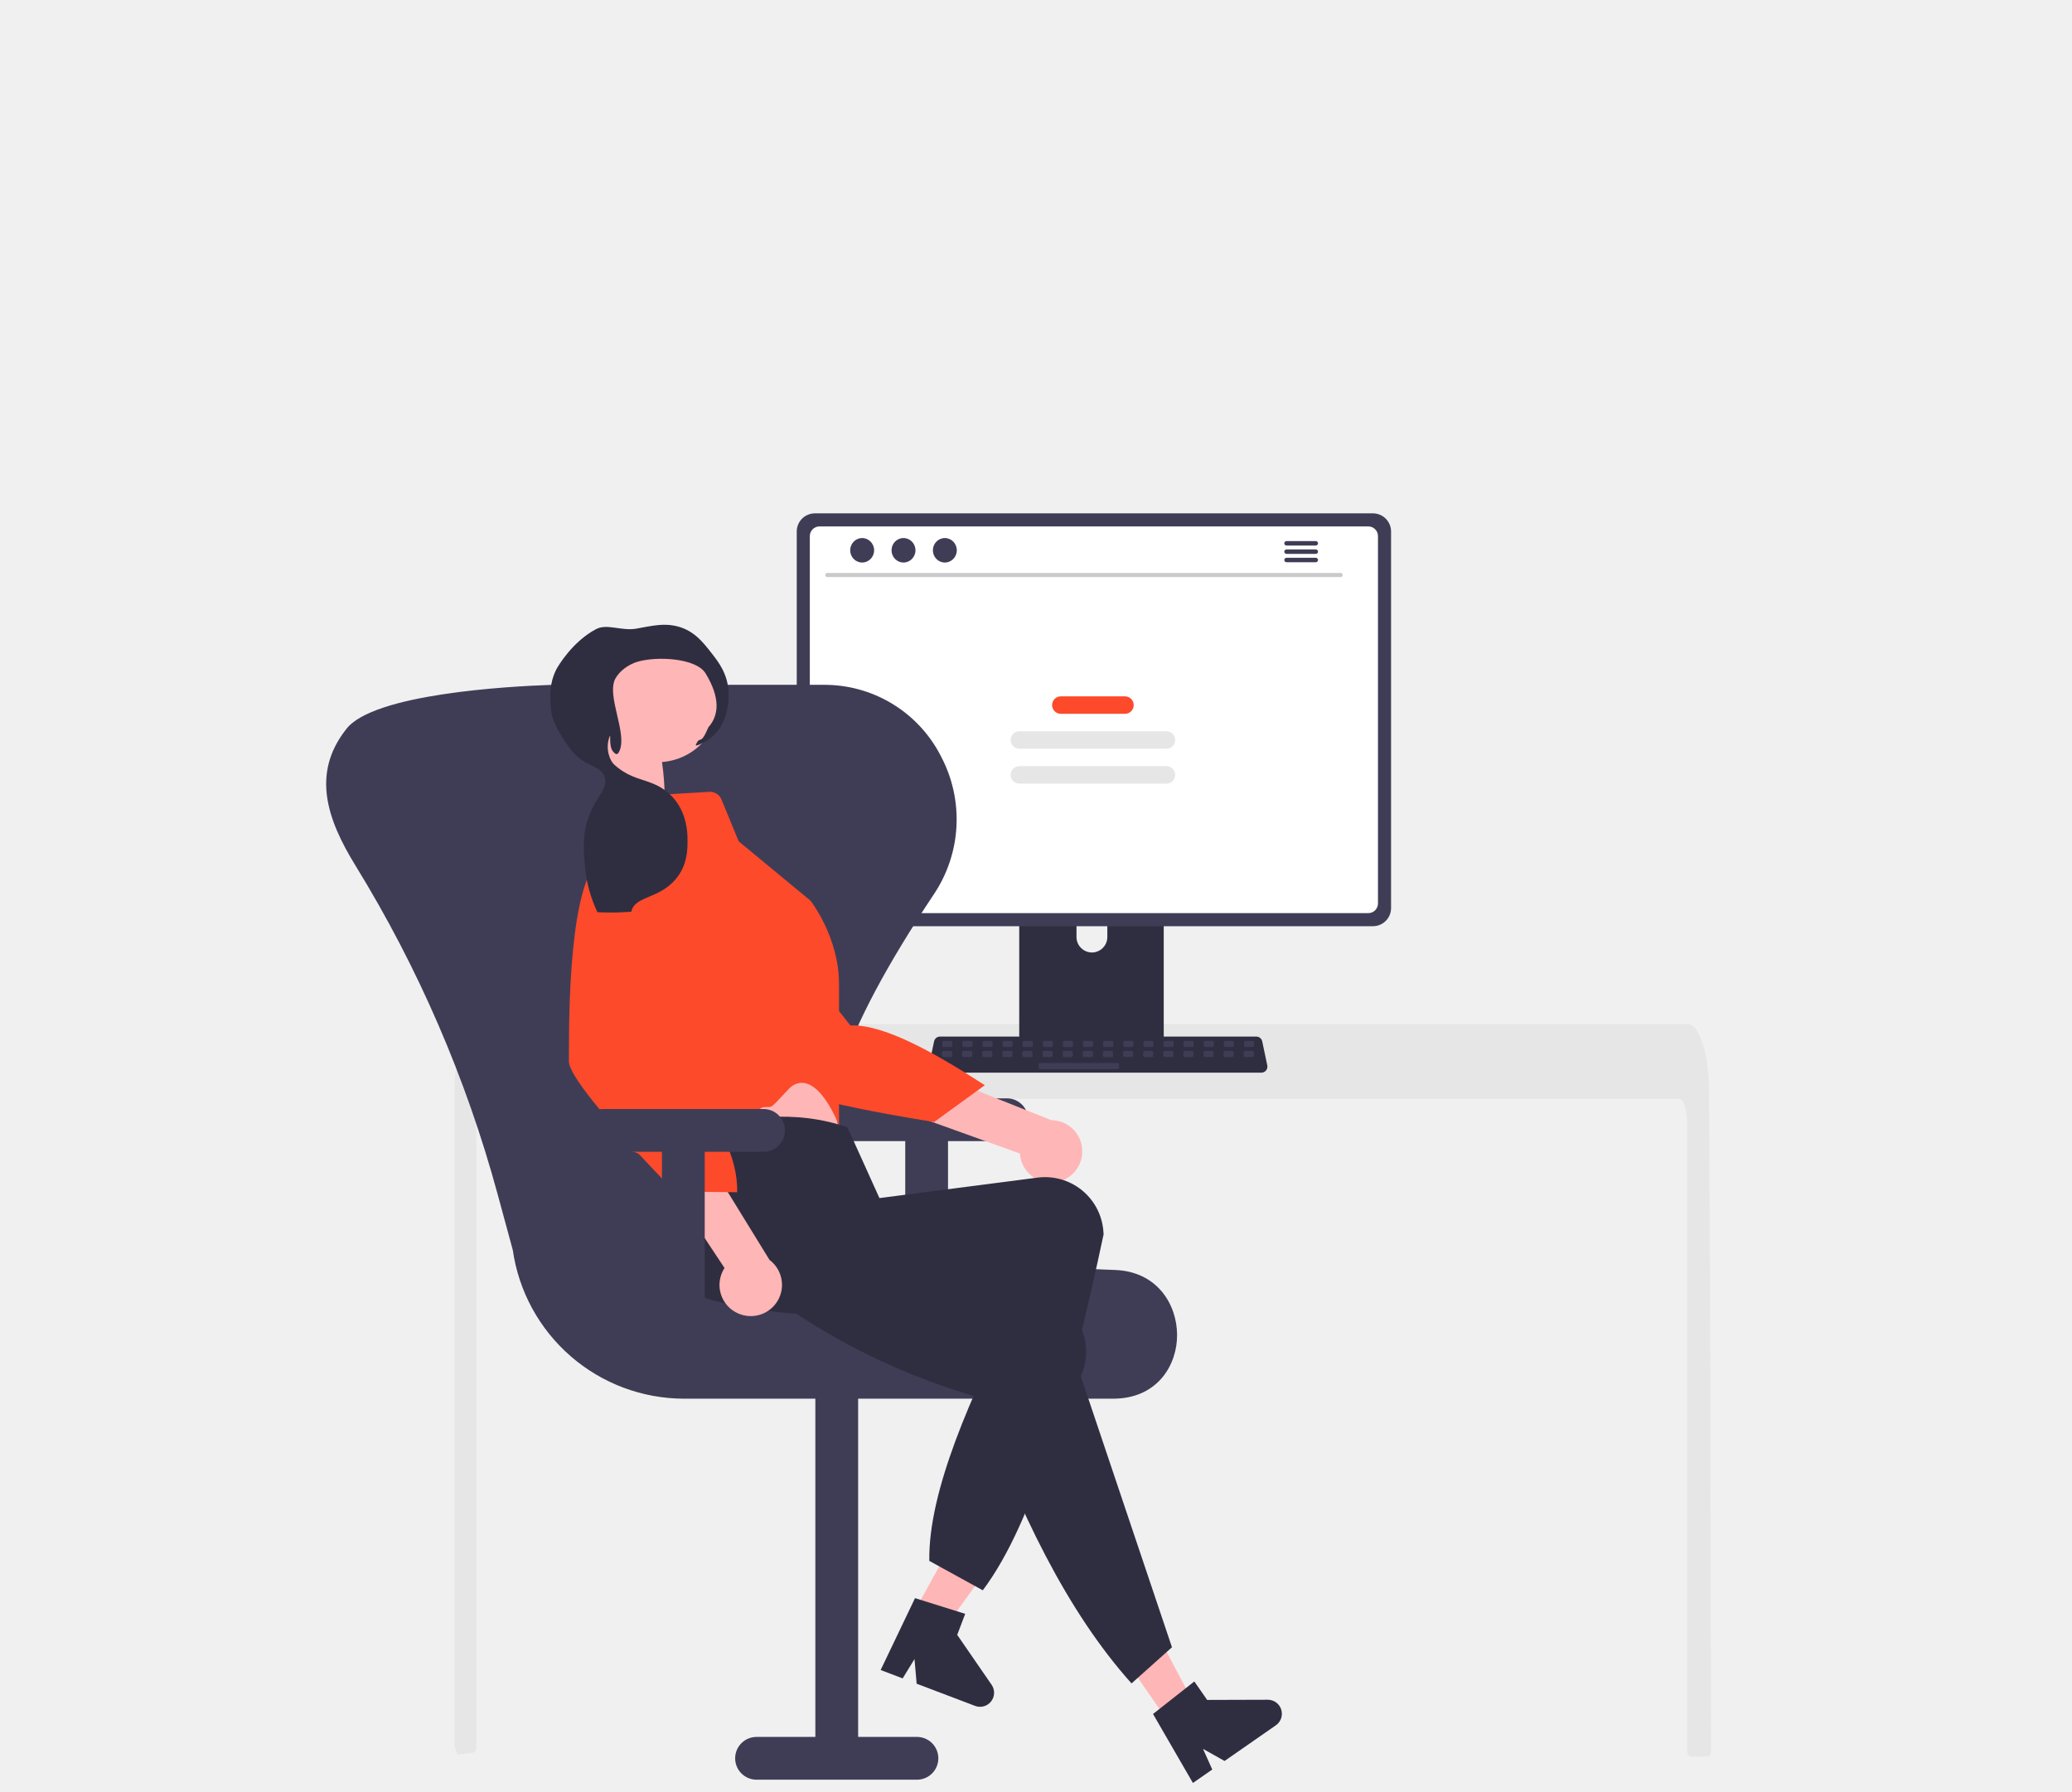
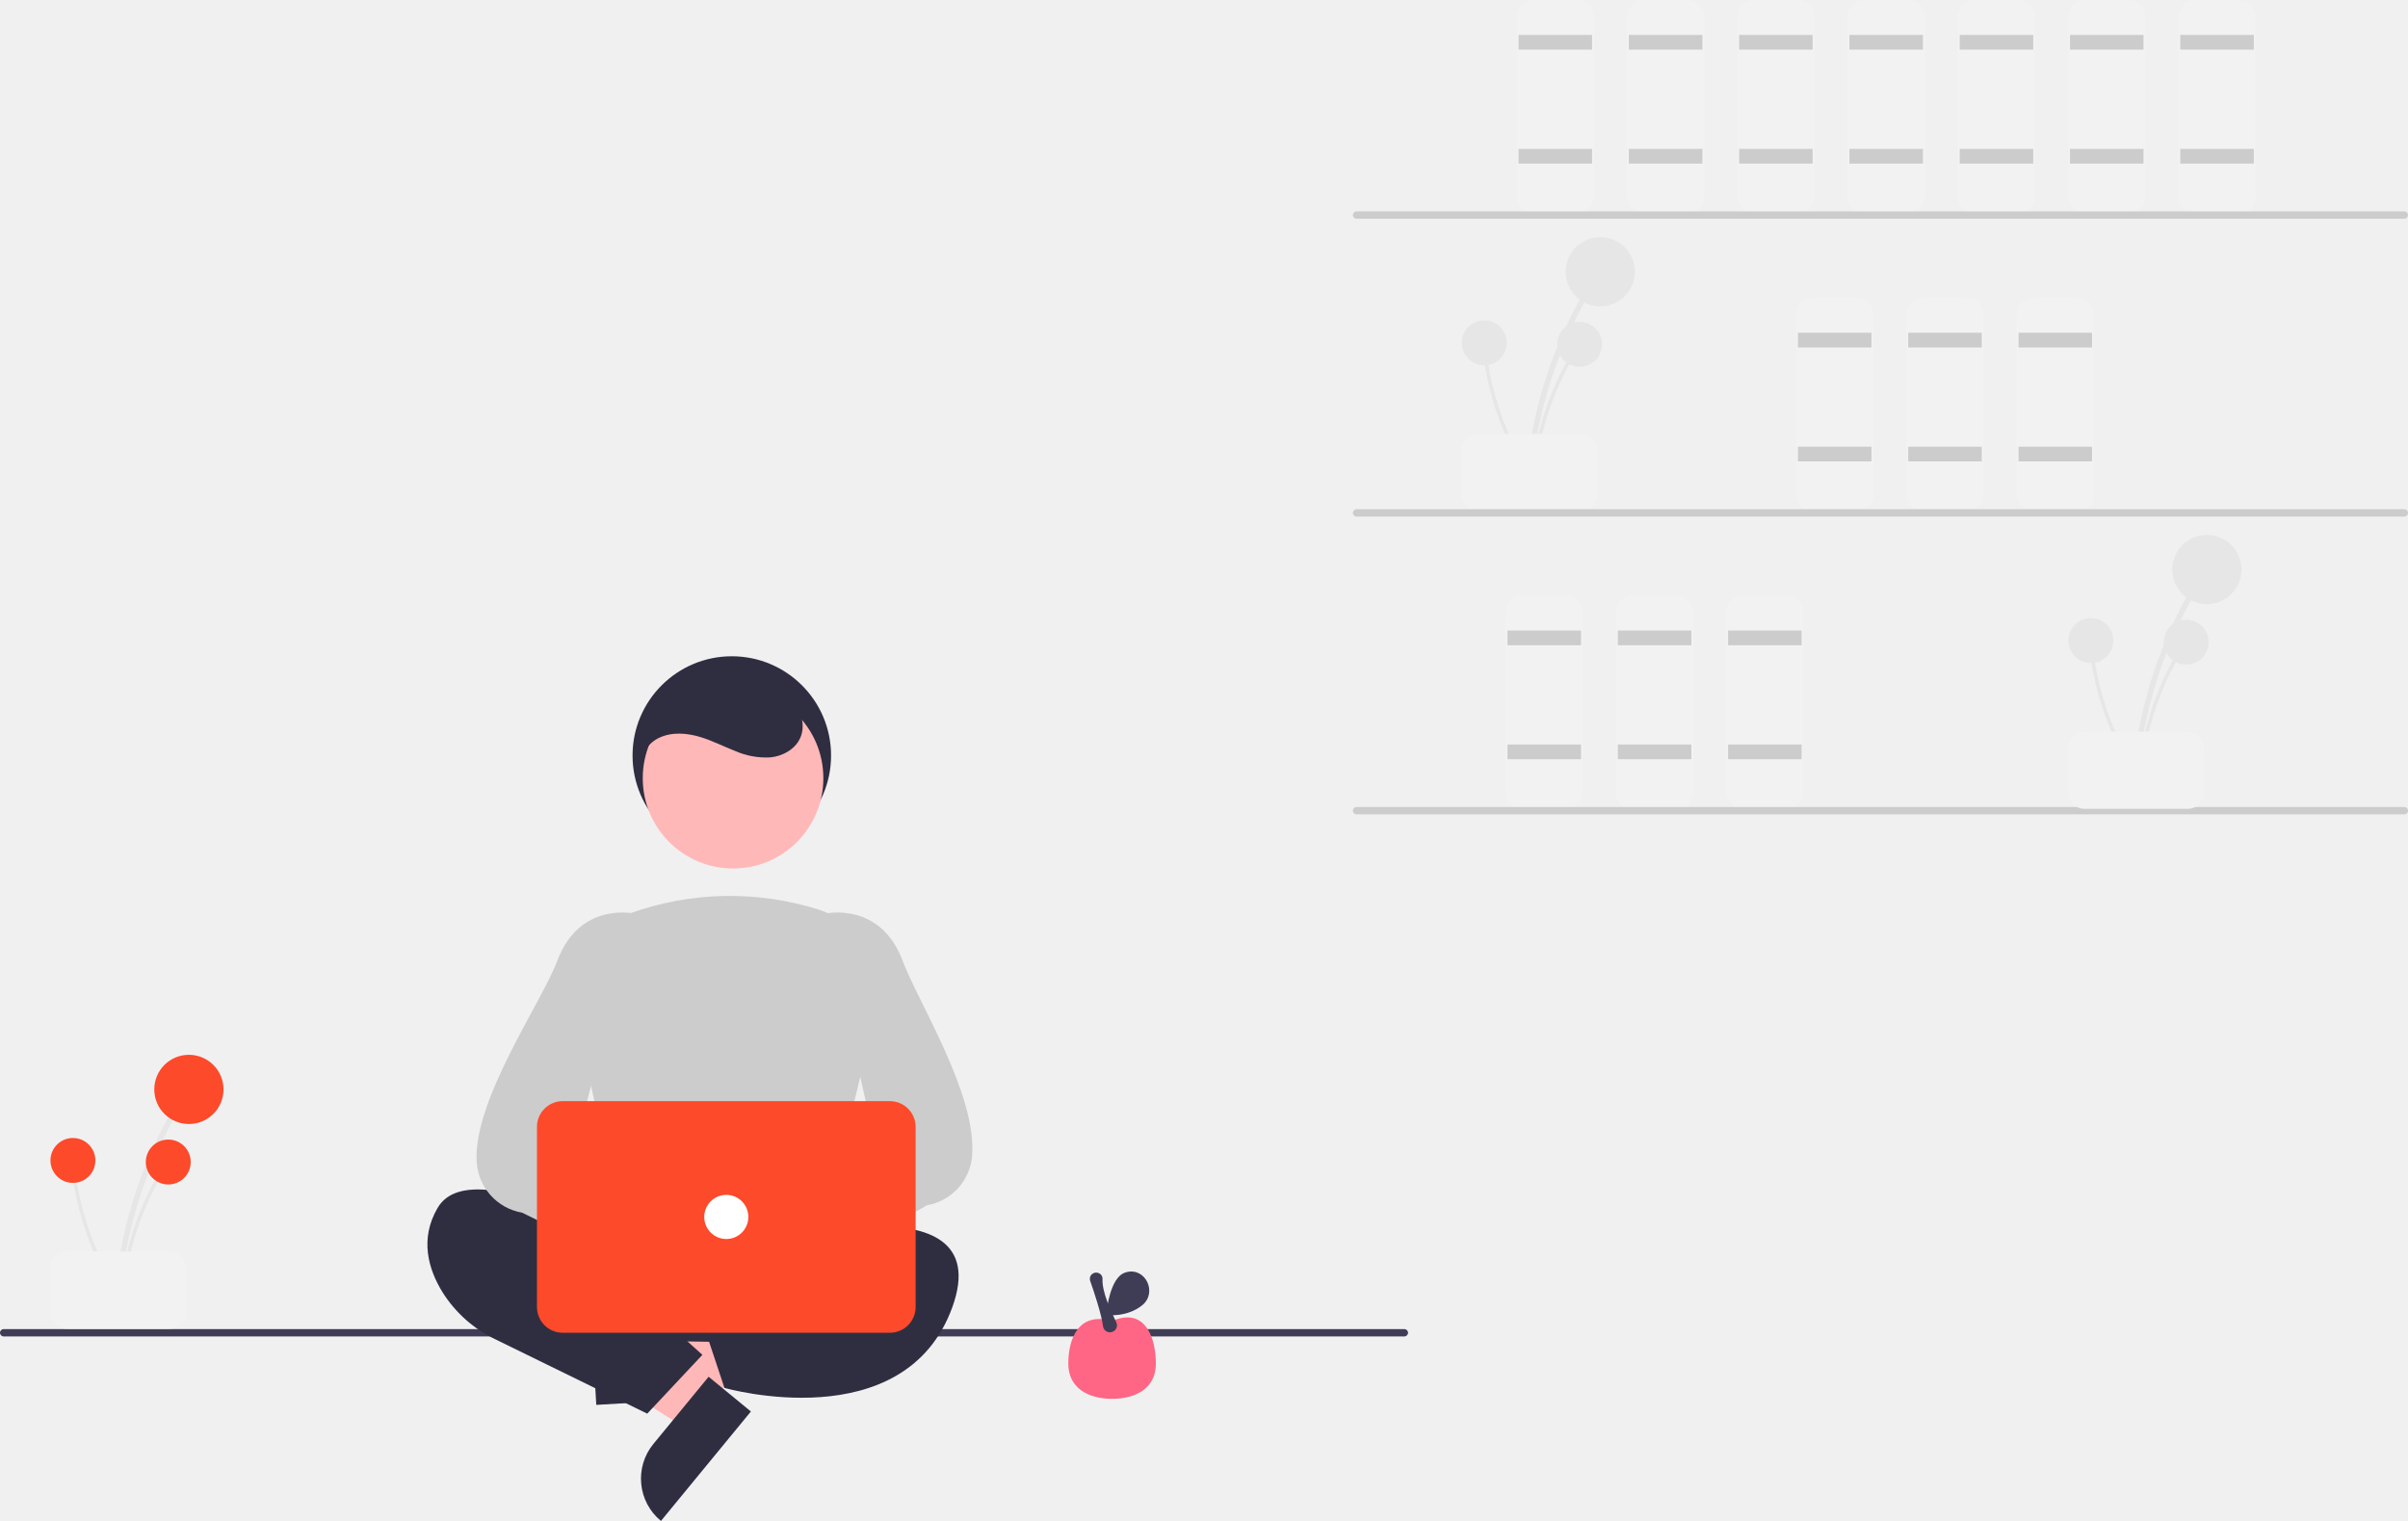
- <svg xmlns="http://www.w3.org/2000/svg" width="775" height="670" viewBox="0 0 775 670" fill="none">
-   <path d="M640 655.069C639.997 655.583 639.84 656.075 639.562 656.44C639.425 656.618 639.262 656.76 639.082 656.856C638.903 656.952 638.71 657.001 638.516 657H632.552C632.357 657.001 632.164 656.952 631.983 656.855C631.803 656.758 631.639 656.616 631.501 656.436C631.363 656.257 631.254 656.044 631.18 655.809C631.105 655.574 631.068 655.323 631.068 655.069V420.333C631.068 415.159 629.733 410.959 628.093 410.949H181.142C179.496 410.959 178.168 415.159 178.16 420.333V653.631C178.159 654.11 178.021 654.573 177.773 654.927C177.525 655.282 177.184 655.505 176.818 655.552C175.616 655.706 174.414 655.841 173.22 655.967C173.19 655.967 173.16 655.977 173.131 655.977C172.478 656.054 171.825 656.112 171.172 656.179H171.165C170.823 655.378 170.497 654.557 170.163 653.737C170.056 653.458 170 653.151 170 652.839V408.159C170 406.73 170.045 405.292 170.119 403.873C170.225 401.924 170.41 399.984 170.675 398.061C171.929 389.092 174.763 383.019 177.982 383H631.246C631.716 383.004 632.18 383.132 632.611 383.376C633.244 383.741 633.816 384.262 634.295 384.912C634.946 385.792 635.502 386.782 635.949 387.856C637.537 391.496 638.672 396.921 639.073 403.235C639.073 403.293 639.08 403.351 639.08 403.409C639.184 404.973 639.236 406.566 639.228 408.159L639.332 428.848L639.399 441.187L639.599 479.901L639.674 493.648L640 655.069Z" fill="#E6E6E6" />
-   <path d="M432.668 312.401H383.83C383.139 312.402 382.477 312.678 381.989 313.167C381.501 313.656 381.227 314.319 381.228 315.01V392.16H435.277V315.01C435.277 314.667 435.209 314.328 435.078 314.011C434.947 313.695 434.755 313.407 434.513 313.165C434.271 312.923 433.983 312.73 433.667 312.599C433.35 312.468 433.011 312.401 432.668 312.401ZM408.413 356.237C406.886 356.23 405.423 355.62 404.343 354.54C403.263 353.46 402.653 351.997 402.646 350.47V341.571C402.646 340.042 403.254 338.575 404.335 337.494C405.417 336.412 406.884 335.804 408.413 335.804C409.943 335.804 411.41 336.412 412.491 337.494C413.573 338.575 414.18 340.042 414.18 341.571V350.47C414.173 351.997 413.563 353.46 412.483 354.54C411.403 355.62 409.941 356.23 408.413 356.237Z" fill="#2F2E41" />
-   <path d="M513.54 192H304.776C302.982 192.003 301.263 192.717 299.994 193.985C298.726 195.253 298.012 196.973 298.009 198.766V339.641C298.011 341.435 298.725 343.155 299.993 344.424C301.262 345.692 302.982 346.406 304.776 346.407H513.54C515.334 346.406 517.054 345.692 518.322 344.424C519.591 343.155 520.304 341.435 520.306 339.641V198.766C520.303 196.973 519.589 195.253 518.321 193.985C517.053 192.717 515.333 192.003 513.54 192Z" fill="#3F3D56" />
-   <path d="M511.794 196.886H306.516C305.556 196.888 304.636 197.271 303.957 197.951C303.279 198.63 302.898 199.551 302.898 200.512V337.895C302.899 338.854 303.281 339.774 303.959 340.452C304.638 341.13 305.557 341.512 306.516 341.514H511.794C512.753 341.512 513.672 341.13 514.351 340.452C515.029 339.774 515.411 338.854 515.412 337.895V200.512C515.412 199.551 515.031 198.63 514.353 197.951C513.674 197.271 512.754 196.888 511.794 196.886Z" fill="white" />
-   <path d="M381.06 389.692V397.136C381.061 397.521 381.215 397.891 381.487 398.164C381.76 398.436 382.13 398.59 382.516 398.591H433.989C434.374 398.589 434.744 398.435 435.016 398.162C435.288 397.89 435.442 397.521 435.444 397.136V389.692H381.06Z" fill="#3F3D56" />
-   <path d="M471.813 401.181H349.684C349.349 401.181 349.019 401.106 348.717 400.962C348.416 400.819 348.15 400.609 347.939 400.35C347.728 400.09 347.578 399.787 347.5 399.462C347.421 399.137 347.416 398.798 347.485 398.471L349.38 389.471C349.488 388.968 349.765 388.516 350.165 388.192C350.565 387.867 351.063 387.689 351.578 387.687H469.918C470.433 387.689 470.932 387.867 471.331 388.192C471.731 388.516 472.008 388.968 472.116 389.471L474.011 398.471C474.08 398.798 474.075 399.137 473.996 399.462C473.918 399.787 473.768 400.09 473.557 400.35C473.347 400.609 473.081 400.819 472.779 400.962C472.477 401.106 472.147 401.181 471.813 401.181Z" fill="#2F2E41" />
-   <path d="M355.719 389.308H352.934C352.664 389.308 352.446 389.526 352.446 389.796V391.077C352.446 391.346 352.664 391.565 352.934 391.565H355.719C355.989 391.565 356.207 391.346 356.207 391.077V389.796C356.207 389.526 355.989 389.308 355.719 389.308Z" fill="#3F3D56" />
-   <path d="M363.242 389.308H360.457C360.187 389.308 359.969 389.526 359.969 389.796V391.077C359.969 391.346 360.187 391.565 360.457 391.565H363.242C363.511 391.565 363.73 391.346 363.73 391.077V389.796C363.73 389.526 363.511 389.308 363.242 389.308Z" fill="#3F3D56" />
-   <path d="M370.765 389.308H367.98C367.71 389.308 367.491 389.526 367.491 389.796V391.077C367.491 391.346 367.71 391.565 367.98 391.565H370.765C371.034 391.565 371.253 391.346 371.253 391.077V389.796C371.253 389.526 371.034 389.308 370.765 389.308Z" fill="#3F3D56" />
-   <path d="M378.288 389.308H375.503C375.233 389.308 375.014 389.526 375.014 389.796V391.077C375.014 391.346 375.233 391.565 375.503 391.565H378.288C378.557 391.565 378.776 391.346 378.776 391.077V389.796C378.776 389.526 378.557 389.308 378.288 389.308Z" fill="#3F3D56" />
-   <path d="M385.811 389.308H383.026C382.756 389.308 382.537 389.526 382.537 389.796V391.077C382.537 391.346 382.756 391.565 383.026 391.565H385.811C386.08 391.565 386.299 391.346 386.299 391.077V389.796C386.299 389.526 386.08 389.308 385.811 389.308Z" fill="#3F3D56" />
-   <path d="M393.333 389.308H390.548C390.279 389.308 390.06 389.526 390.06 389.796V391.077C390.06 391.346 390.279 391.565 390.548 391.565H393.333C393.603 391.565 393.822 391.346 393.822 391.077V389.796C393.822 389.526 393.603 389.308 393.333 389.308Z" fill="#3F3D56" />
-   <path d="M400.856 389.308H398.071C397.802 389.308 397.583 389.526 397.583 389.796V391.077C397.583 391.346 397.802 391.565 398.071 391.565H400.856C401.126 391.565 401.344 391.346 401.344 391.077V389.796C401.344 389.526 401.126 389.308 400.856 389.308Z" fill="#3F3D56" />
-   <path d="M408.379 389.308H405.594C405.325 389.308 405.106 389.526 405.106 389.796V391.077C405.106 391.346 405.325 391.565 405.594 391.565H408.379C408.649 391.565 408.867 391.346 408.867 391.077V389.796C408.867 389.526 408.649 389.308 408.379 389.308Z" fill="#3F3D56" />
-   <path d="M415.902 389.308H413.117C412.847 389.308 412.629 389.526 412.629 389.796V391.077C412.629 391.346 412.847 391.565 413.117 391.565H415.902C416.172 391.565 416.39 391.346 416.39 391.077V389.796C416.39 389.526 416.172 389.308 415.902 389.308Z" fill="#3F3D56" />
-   <path d="M423.425 389.308H420.64C420.37 389.308 420.152 389.526 420.152 389.796V391.077C420.152 391.346 420.37 391.565 420.64 391.565H423.425C423.695 391.565 423.913 391.346 423.913 391.077V389.796C423.913 389.526 423.695 389.308 423.425 389.308Z" fill="#3F3D56" />
-   <path d="M430.948 389.308H428.163C427.893 389.308 427.675 389.526 427.675 389.796V391.077C427.675 391.346 427.893 391.565 428.163 391.565H430.948C431.218 391.565 431.436 391.346 431.436 391.077V389.796C431.436 389.526 431.218 389.308 430.948 389.308Z" fill="#3F3D56" />
-   <path d="M438.471 389.308H435.686C435.416 389.308 435.198 389.526 435.198 389.796V391.077C435.198 391.346 435.416 391.565 435.686 391.565H438.471C438.741 391.565 438.959 391.346 438.959 391.077V389.796C438.959 389.526 438.741 389.308 438.471 389.308Z" fill="#3F3D56" />
-   <path d="M445.994 389.308H443.209C442.939 389.308 442.72 389.526 442.72 389.796V391.077C442.72 391.346 442.939 391.565 443.209 391.565H445.994C446.263 391.565 446.482 391.346 446.482 391.077V389.796C446.482 389.526 446.263 389.308 445.994 389.308Z" fill="#3F3D56" />
-   <path d="M453.517 389.308H450.732C450.462 389.308 450.243 389.526 450.243 389.796V391.077C450.243 391.346 450.462 391.565 450.732 391.565H453.517C453.786 391.565 454.005 391.346 454.005 391.077V389.796C454.005 389.526 453.786 389.308 453.517 389.308Z" fill="#3F3D56" />
-   <path d="M461.04 389.308H458.255C457.985 389.308 457.766 389.526 457.766 389.796V391.077C457.766 391.346 457.985 391.565 458.255 391.565H461.04C461.309 391.565 461.528 391.346 461.528 391.077V389.796C461.528 389.526 461.309 389.308 461.04 389.308Z" fill="#3F3D56" />
-   <path d="M468.562 389.308H465.777C465.508 389.308 465.289 389.526 465.289 389.796V391.077C465.289 391.346 465.508 391.565 465.777 391.565H468.562C468.832 391.565 469.051 391.346 469.051 391.077V389.796C469.051 389.526 468.832 389.308 468.562 389.308Z" fill="#3F3D56" />
-   <path d="M355.63 393.069H352.845C352.575 393.069 352.357 393.288 352.357 393.558V394.838C352.357 395.108 352.575 395.326 352.845 395.326H355.63C355.9 395.326 356.118 395.108 356.118 394.838V393.558C356.118 393.288 355.9 393.069 355.63 393.069Z" fill="#3F3D56" />
-   <path d="M363.153 393.069H360.368C360.098 393.069 359.88 393.288 359.88 393.558V394.838C359.88 395.108 360.098 395.326 360.368 395.326H363.153C363.423 395.326 363.641 395.108 363.641 394.838V393.558C363.641 393.288 363.423 393.069 363.153 393.069Z" fill="#3F3D56" />
-   <path d="M370.676 393.069H367.891C367.621 393.069 367.403 393.288 367.403 393.558V394.838C367.403 395.108 367.621 395.326 367.891 395.326H370.676C370.945 395.326 371.164 395.108 371.164 394.838V393.558C371.164 393.288 370.945 393.069 370.676 393.069Z" fill="#3F3D56" />
-   <path d="M378.199 393.069H375.414C375.144 393.069 374.926 393.288 374.926 393.558V394.838C374.926 395.108 375.144 395.326 375.414 395.326H378.199C378.468 395.326 378.687 395.108 378.687 394.838V393.558C378.687 393.288 378.468 393.069 378.199 393.069Z" fill="#3F3D56" />
-   <path d="M385.722 393.069H382.937C382.667 393.069 382.448 393.288 382.448 393.558V394.838C382.448 395.108 382.667 395.326 382.937 395.326H385.722C385.991 395.326 386.21 395.108 386.21 394.838V393.558C386.21 393.288 385.991 393.069 385.722 393.069Z" fill="#3F3D56" />
-   <path d="M393.245 393.069H390.46C390.19 393.069 389.971 393.288 389.971 393.558V394.838C389.971 395.108 390.19 395.326 390.46 395.326H393.245C393.514 395.326 393.733 395.108 393.733 394.838V393.558C393.733 393.288 393.514 393.069 393.245 393.069Z" fill="#3F3D56" />
-   <path d="M400.767 393.069H397.982C397.713 393.069 397.494 393.288 397.494 393.558V394.838C397.494 395.108 397.713 395.326 397.982 395.326H400.767C401.037 395.326 401.256 395.108 401.256 394.838V393.558C401.256 393.288 401.037 393.069 400.767 393.069Z" fill="#3F3D56" />
-   <path d="M408.29 393.069H405.505C405.236 393.069 405.017 393.288 405.017 393.558V394.838C405.017 395.108 405.236 395.326 405.505 395.326H408.29C408.56 395.326 408.779 395.108 408.779 394.838V393.558C408.779 393.288 408.56 393.069 408.29 393.069Z" fill="#3F3D56" />
-   <path d="M415.813 393.069H413.028C412.759 393.069 412.54 393.288 412.54 393.558V394.838C412.54 395.108 412.759 395.326 413.028 395.326H415.813C416.083 395.326 416.301 395.108 416.301 394.838V393.558C416.301 393.288 416.083 393.069 415.813 393.069Z" fill="#3F3D56" />
-   <path d="M423.336 393.069H420.551C420.281 393.069 420.063 393.288 420.063 393.558V394.838C420.063 395.108 420.281 395.326 420.551 395.326H423.336C423.606 395.326 423.824 395.108 423.824 394.838V393.558C423.824 393.288 423.606 393.069 423.336 393.069Z" fill="#3F3D56" />
-   <path d="M430.859 393.069H428.074C427.804 393.069 427.586 393.288 427.586 393.558V394.838C427.586 395.108 427.804 395.326 428.074 395.326H430.859C431.129 395.326 431.347 395.108 431.347 394.838V393.558C431.347 393.288 431.129 393.069 430.859 393.069Z" fill="#3F3D56" />
-   <path d="M438.382 393.069H435.597C435.327 393.069 435.109 393.288 435.109 393.558V394.838C435.109 395.108 435.327 395.326 435.597 395.326H438.382C438.652 395.326 438.87 395.108 438.87 394.838V393.558C438.87 393.288 438.652 393.069 438.382 393.069Z" fill="#3F3D56" />
-   <path d="M445.905 393.069H443.12C442.85 393.069 442.632 393.288 442.632 393.558V394.838C442.632 395.108 442.85 395.326 443.12 395.326H445.905C446.174 395.326 446.393 395.108 446.393 394.838V393.558C446.393 393.288 446.174 393.069 445.905 393.069Z" fill="#3F3D56" />
-   <path d="M453.428 393.069H450.643C450.373 393.069 450.155 393.288 450.155 393.558V394.838C450.155 395.108 450.373 395.326 450.643 395.326H453.428C453.697 395.326 453.916 395.108 453.916 394.838V393.558C453.916 393.288 453.697 393.069 453.428 393.069Z" fill="#3F3D56" />
-   <path d="M460.951 393.069H458.166C457.896 393.069 457.677 393.288 457.677 393.558V394.838C457.677 395.108 457.896 395.326 458.166 395.326H460.951C461.22 395.326 461.439 395.108 461.439 394.838V393.558C461.439 393.288 461.22 393.069 460.951 393.069Z" fill="#3F3D56" />
-   <path d="M468.474 393.069H465.689C465.419 393.069 465.2 393.288 465.2 393.558V394.838C465.2 395.108 465.419 395.326 465.689 395.326H468.474C468.743 395.326 468.962 395.108 468.962 394.838V393.558C468.962 393.288 468.743 393.069 468.474 393.069Z" fill="#3F3D56" />
-   <path d="M418.07 397.583H388.955C388.685 397.583 388.467 397.802 388.467 398.071V399.352C388.467 399.621 388.685 399.84 388.955 399.84H418.07C418.34 399.84 418.558 399.621 418.558 399.352V398.071C418.558 397.802 418.34 397.583 418.07 397.583Z" fill="#3F3D56" />
-   <path d="M501.478 215.815H309.401C309.201 215.811 309.011 215.729 308.871 215.586C308.731 215.443 308.653 215.251 308.653 215.052C308.653 214.852 308.731 214.66 308.871 214.517C309.011 214.374 309.201 214.292 309.401 214.288H501.478C501.678 214.292 501.868 214.374 502.008 214.517C502.148 214.66 502.226 214.852 502.226 215.052C502.226 215.251 502.148 215.443 502.008 215.586C501.868 215.729 501.678 215.811 501.478 215.815Z" fill="#CACACA" />
-   <path d="M322.476 210.388C324.948 210.388 326.952 208.339 326.952 205.812C326.952 203.284 324.948 201.235 322.476 201.235C320.004 201.235 317.999 203.284 317.999 205.812C317.999 208.339 320.004 210.388 322.476 210.388Z" fill="#3F3D56" />
-   <path d="M337.94 210.388C340.412 210.388 342.416 208.339 342.416 205.812C342.416 203.284 340.412 201.235 337.94 201.235C335.468 201.235 333.464 203.284 333.464 205.812C333.464 208.339 335.468 210.388 337.94 210.388Z" fill="#3F3D56" />
-   <path d="M353.404 210.388C355.876 210.388 357.88 208.339 357.88 205.812C357.88 203.284 355.876 201.235 353.404 201.235C350.932 201.235 348.928 203.284 348.928 205.812C348.928 208.339 350.932 210.388 353.404 210.388Z" fill="#3F3D56" />
-   <path d="M492.168 202.37H481.183C480.965 202.374 480.758 202.463 480.605 202.619C480.453 202.774 480.367 202.984 480.367 203.201C480.367 203.419 480.453 203.628 480.605 203.784C480.758 203.939 480.965 204.029 481.183 204.033H492.168C492.385 204.029 492.593 203.939 492.745 203.784C492.898 203.628 492.983 203.419 492.983 203.201C492.983 202.984 492.898 202.774 492.745 202.619C492.593 202.463 492.385 202.374 492.168 202.37Z" fill="#3F3D56" />
-   <path d="M492.168 205.492H481.183C480.965 205.496 480.758 205.586 480.605 205.741C480.453 205.897 480.367 206.106 480.367 206.323C480.367 206.541 480.453 206.75 480.605 206.906C480.758 207.061 480.965 207.151 481.183 207.155H492.168C492.385 207.151 492.593 207.061 492.745 206.906C492.898 206.75 492.983 206.541 492.983 206.323C492.983 206.106 492.898 205.897 492.745 205.741C492.593 205.586 492.385 205.496 492.168 205.492Z" fill="#3F3D56" />
-   <path d="M492.168 208.61H481.183C480.965 208.614 480.758 208.704 480.605 208.859C480.453 209.015 480.367 209.224 480.367 209.441C480.367 209.659 480.453 209.868 480.605 210.024C480.758 210.179 480.965 210.269 481.183 210.273H492.168C492.385 210.269 492.593 210.179 492.745 210.024C492.898 209.868 492.983 209.659 492.983 209.441C492.983 209.224 492.898 209.015 492.745 208.859C492.593 208.704 492.385 208.614 492.168 208.61Z" fill="#3F3D56" />
-   <path d="M420.783 260.44H396.782C394.979 260.44 393.518 261.901 393.518 263.704V263.704C393.518 265.507 394.979 266.968 396.782 266.968H420.783C422.586 266.968 424.047 265.507 424.047 263.704V263.704C424.047 261.901 422.586 260.44 420.783 260.44Z" fill="#FC4A2B" />
-   <path d="M436.288 273.496H381.277C379.474 273.496 378.013 274.958 378.013 276.761V276.761C378.013 278.563 379.474 280.025 381.277 280.025H436.288C438.091 280.025 439.552 278.563 439.552 276.761V276.761C439.552 274.958 438.091 273.496 436.288 273.496Z" fill="#E6E6E6" />
-   <path d="M436.288 286.553H381.277C379.474 286.553 378.013 288.014 378.013 289.817C378.013 291.62 379.474 293.081 381.277 293.081H436.288C438.091 293.081 439.552 291.62 439.552 289.817C439.552 288.014 438.091 286.553 436.288 286.553Z" fill="#E6E6E6" />
-   <path d="M376.592 410.782H316.592C314.47 410.782 312.435 411.625 310.935 413.125C309.435 414.626 308.592 416.66 308.592 418.782C308.592 420.904 309.435 422.939 310.935 424.439C312.435 425.939 314.47 426.782 316.592 426.782H338.592V488.782H354.592V426.782H376.592C378.713 426.782 380.748 425.939 382.249 424.439C383.749 422.939 384.592 420.904 384.592 418.782C384.592 416.66 383.749 414.626 382.249 413.125C380.748 411.625 378.713 410.782 376.592 410.782Z" fill="#3F3D56" />
-   <path d="M416.193 523.119H255.71C240.152 523.062 225.134 517.41 213.399 507.195C201.663 496.981 193.995 482.885 191.793 467.483L186.113 446.588C174.355 403.287 156.445 361.898 132.931 323.685C122.184 306.231 116.652 289.336 129.217 273.069C129.324 272.931 129.429 272.794 129.532 272.66C139.609 259.543 189.767 256.704 206.118 256.152C206.764 256.13 207.412 256.119 208.063 256.119H307.882C308.533 256.119 309.181 256.13 309.827 256.152C318.641 256.409 327.222 259.047 334.658 263.787C342.094 268.526 348.108 275.191 352.063 283.073C356.283 291.12 358.245 300.159 357.742 309.232C357.239 318.304 354.29 327.071 349.207 334.602C314.144 387.273 303.408 420.3 314.399 441.687C325.03 462.375 357.619 472.952 416.957 474.973C432.904 475.516 440.222 487.933 440.273 499.239C440.323 510.254 433.287 522.415 417.721 523.087C417.215 523.108 416.706 523.119 416.193 523.119Z" fill="#3F3D56" />
-   <path d="M282.972 665.619H342.972C345.094 665.619 347.129 664.776 348.629 663.276C350.13 661.776 350.972 659.741 350.972 657.619C350.972 655.497 350.13 653.462 348.629 651.962C347.129 650.462 345.094 649.619 342.972 649.619H320.972V514.619H304.972V649.619H282.972C280.851 649.619 278.816 650.462 277.316 651.962C275.815 653.462 274.972 655.497 274.972 657.619C274.972 659.741 275.815 661.776 277.316 663.276C278.816 664.776 280.851 665.619 282.972 665.619Z" fill="#3F3D56" />
-   <path d="M337.278 611.193L347.614 616.808L374.976 578.976L359.72 570.69L337.278 611.193Z" fill="#FFB6B6" />
-   <path d="M342.254 597.713L361.018 603.589L358.031 611.45L370.898 630.124C371.533 631.047 371.858 632.148 371.823 633.268C371.788 634.387 371.397 635.466 370.705 636.347C370.014 637.229 369.059 637.866 367.98 638.166C366.901 638.466 365.754 638.413 364.707 638.015L342.863 629.716L342.052 620.51L337.628 627.727L329.392 624.598L342.254 597.713Z" fill="#2F2E41" />
-   <path d="M395.825 441.982C394.175 442.384 392.457 442.419 390.792 442.085C389.128 441.751 387.556 441.056 386.189 440.049C384.822 439.042 383.692 437.748 382.88 436.257C382.067 434.766 381.591 433.115 381.485 431.421L293.324 399.704L309.503 385.625L393.181 418.941C396.04 418.953 398.795 420.012 400.925 421.919C403.055 423.826 404.411 426.448 404.737 429.288C405.063 432.128 404.335 434.989 402.693 437.328C401.05 439.668 398.607 441.324 395.825 441.982Z" fill="#FFB6B6" />
-   <path d="M268.695 321.132C268.695 321.132 253.847 321.459 252.527 338.41C251.207 355.362 283.606 397.292 288.625 404.207C293.645 411.122 349.402 419.632 349.402 419.632L368.356 405.872C348.44 392.967 330.264 383.072 318.066 383.517L268.695 321.132Z" fill="#FC4A2B" />
-   <path d="M250.484 395.929L254.103 411.475C254.103 411.475 254.138 425.81 256.677 428.453C259.198 431.084 314.632 425.802 314.632 425.802C314.632 425.802 308.755 402.702 308.833 385.223L250.484 395.929Z" fill="#FFB6B6" />
-   <path d="M367.592 594.782L347.592 583.782C347.211 557.757 362.865 522.539 381.431 485.65C339.908 492.791 300.735 495.079 266.852 486.44C261.29 484.971 256.528 481.372 253.598 476.421C250.667 471.471 249.802 465.566 251.189 459.982C251.321 459.434 251.474 458.892 251.647 458.355C255.702 445.983 246.609 438.227 254.972 424.619C276.969 417.107 297.865 414.985 316.972 421.619L328.945 448.09L388.287 440.411C391.154 440.068 394.061 440.297 396.839 441.082C399.618 441.868 402.214 443.196 404.476 444.989C406.739 446.783 408.625 449.007 410.024 451.532C411.424 454.058 412.31 456.835 412.631 459.705C412.711 460.349 412.763 460.996 412.787 461.645C400.788 517.898 387.334 568.514 367.592 594.782Z" fill="#2F2E41" />
-   <path d="M250.528 284.598C262.939 282.059 270.97 270.077 268.465 257.837C265.961 245.597 253.869 237.733 241.458 240.273C229.047 242.813 221.016 254.794 223.521 267.034C226.025 279.274 238.117 287.138 250.528 284.598Z" fill="#FFB6B6" />
-   <path d="M243.495 313.309C248.849 312.213 250.185 296.645 246.48 278.537C242.775 260.428 235.431 246.636 230.076 247.732C224.722 248.827 223.386 264.396 227.091 282.504C230.796 300.613 238.141 314.405 243.495 313.309Z" fill="#FFB6B6" />
-   <path d="M242.429 297.506L265.29 296.156C266.254 296.099 267.212 296.345 268.03 296.858C268.848 297.371 269.486 298.127 269.854 299.02L276.314 314.681L303.165 336.873C303.165 336.873 313.795 350.401 313.82 367.872C313.845 385.343 313.82 421 313.82 421C313.82 421 306.076 400.192 296.5 406C294.871 406.988 290.298 412.761 288.592 413.782C287.74 414.292 285.774 413.796 284.914 414.307C271.718 422.14 257.956 429.793 256.67 428.451C254.146 425.817 251.083 412.354 251.083 412.354L230.157 335.467C229.022 331.421 228.797 327.175 229.497 323.032C230.197 318.889 231.805 314.953 234.206 311.505C235.668 309.446 237.2 307.915 238.623 307.662C241.82 306.981 240.12 299.818 242.429 297.506Z" fill="#FC4A2B" />
-   <path d="M436.898 643.762L446.548 637.053L424.687 595.809L410.445 605.711L436.898 643.762Z" fill="#FFB6B6" />
-   <path d="M438.357 616.088L423.233 629.607C399.186 602.811 381.006 565.231 365.6 522.554C325.234 510.732 294.793 491.665 268.218 469.027C259.203 461.399 252.444 451.599 260.133 442.306C260.493 441.872 260.868 441.452 261.259 441.046C270.338 431.716 293.36 433.494 306.844 424.946L336.965 457.143L335.071 465.774L391.648 484.939C394.37 485.893 396.876 487.377 399.023 489.304C401.169 491.232 402.912 493.565 404.152 496.17C405.391 498.775 406.103 501.599 406.246 504.48C406.389 507.361 405.96 510.242 404.983 512.956C404.771 513.57 404.534 514.174 404.27 514.767L438.357 616.088Z" fill="#2F2E41" />
-   <path d="M431.272 641.042L446.719 628.877L451.519 635.782L474.197 635.713C475.317 635.71 476.409 636.064 477.313 636.725C478.218 637.386 478.887 638.319 479.224 639.387C479.56 640.455 479.547 641.603 479.185 642.663C478.823 643.723 478.132 644.64 477.212 645.279L458.025 658.617L449.97 654.086L453.426 661.813L446.192 666.842L431.272 641.042Z" fill="#2F2E41" />
-   <path d="M276.187 491.275C274.624 490.611 273.226 489.613 272.09 488.351C270.955 487.089 270.11 485.593 269.615 483.969C269.12 482.344 268.987 480.631 269.226 478.95C269.465 477.269 270.069 475.661 270.997 474.239L219.243 396.137L240.629 394.511L287.831 471.218C290.117 472.935 291.694 475.43 292.263 478.232C292.832 481.033 292.353 483.946 290.918 486.418C289.483 488.891 287.19 490.751 284.475 491.646C281.76 492.541 278.811 492.409 276.187 491.275Z" fill="#FFB6B6" />
-   <path d="M246.43 318.413C246.43 318.413 234.327 309.805 223.142 322.611C211.956 335.417 212.89 388.397 212.785 396.941C212.752 399.617 216.615 405.39 221.938 412.058C224.328 415.052 227.011 418.226 229.769 421.381C231.364 423.207 229.989 427.007 231.592 428.782C233.185 430.547 237.756 430.287 239.271 431.925C246.466 439.7 252.31 445.619 252.31 445.619L275.73 445.907C275.995 428.497 264.072 412.956 248.755 397.936L246.43 318.413Z" fill="#FC4A2B" />
-   <path d="M285.592 414.782H225.592C223.47 414.782 221.435 415.625 219.935 417.125C218.435 418.626 217.592 420.66 217.592 422.782C217.592 424.904 218.435 426.939 219.935 428.439C221.435 429.939 223.47 430.782 225.592 430.782H247.592V492.782H263.592V430.782H285.592C287.714 430.782 289.748 429.939 291.249 428.439C292.749 426.939 293.592 424.904 293.592 422.782C293.592 420.66 292.749 418.626 291.249 417.125C289.748 415.625 287.714 414.782 285.592 414.782Z" fill="#3F3D56" />
-   <path d="M272.5 258.674C272.626 260.97 272.812 271.377 264.971 276.63C263.432 277.664 259.578 279.663 260.327 278.436C261.992 274.716 261.799 279.436 264.971 272C268.971 267.5 269.445 260.938 263.919 251.866C260.403 246.089 245.657 245.335 238.376 247.522C235.306 248.444 231.826 250.748 230.144 253.852C227.365 258.97 232.234 269.47 232.397 276.686C232.438 278.619 232.146 280.316 231.281 281.612C230.743 282.419 230.013 281.942 229.242 280.995C227.603 278.985 228.594 273.899 228 275.5C226.285 280.139 228.153 284.528 229.72 285.95C230.041 286.241 230.361 286.516 230.675 286.775L230.676 286.778C230.856 286.925 231.041 287.071 231.217 287.208L231.219 287.211C236.065 290.98 240.278 291.364 244.577 293.214C246.265 293.936 247.962 294.88 249.719 296.34C250.922 297.34 251.93 298.423 252.769 299.545C257.003 305.159 257.116 311.711 257.15 313.492C257.215 317.202 257.325 323.576 252.514 329.069C246.473 335.969 238.203 335.174 236.355 340.213C236.331 340.273 236.311 340.331 236.291 340.389C236.227 340.589 236.175 340.784 236.139 340.973C232.826 341.244 229.502 341.344 226.237 341.267C225.799 341.259 225.358 341.247 224.914 341.226C224.427 341.213 223.939 341.19 223.445 341.16C223.326 340.904 223.207 340.647 223.091 340.386C221.074 335.917 219.49 330.759 218.932 325.219C218.579 321.679 218.228 318.17 218.39 314.593C218.497 312.261 218.819 309.899 219.511 307.476C220.062 305.53 220.843 303.545 221.935 301.506C224.333 297.028 227.03 294.501 226.272 291.053C225.191 286.131 218.753 287.027 213.897 280.835C210.579 276.601 206.372 270.274 206.032 265.04C205.71 260.095 205.434 255.804 208.014 250.491C208.636 249.216 214.178 239.878 223.011 235.264C227.082 233.141 232.612 236.132 238.128 235.093C244.468 233.898 248.099 233.212 252.213 234C259.165 235.327 262.775 239.949 266.127 244.244C268.75 247.604 272.144 251.949 272.5 258.674Z" fill="#2F2E41" />
+ <svg xmlns="http://www.w3.org/2000/svg" data-name="Layer 1" width="655" height="413.68" viewBox="0 0 655 413.68">
+   <path d="M689.063,372.583a122.041,122.041,0,0,1,10.101-38.517q2.28-5.092,5.018-9.961a.744.744,0,0,0-1.284-.75,123.729,123.729,0,0,0-13.768,37.982q-1.034,5.584-1.554,11.246c-.088.952,1.399.946,1.486,0Z" transform="translate(-272.5 -243.1602)" fill="#e6e6e6" />
+   <circle cx="435.282" cy="73.914" r="9.414" fill="#e6e6e6" />
+   <path d="M690.026,372.833a79.174,79.174,0,0,1,6.553-24.988q1.479-3.304,3.255-6.462a.483.483,0,0,0-.833-.487,80.268,80.268,0,0,0-8.932,24.641q-.671,3.622-1.008,7.296c-.057.618.908.614.964,0Z" transform="translate(-272.5 -243.1602)" fill="#e6e6e6" />
+   <circle cx="429.67" cy="93.662" r="6.108" fill="#e6e6e6" />
+   <path d="M688.809,372.257a79.174,79.174,0,0,1-10.202-23.733q-.866-3.515-1.408-7.097a.483.483,0,0,0-.956.128,80.268,80.268,0,0,0,8.113,24.922q1.699,3.269,3.693,6.373c.335.522,1.093-.074.76-.593Z" transform="translate(-272.5 -243.1602)" fill="#e6e6e6" />
+   <circle cx="403.735" cy="93.233" r="6.108" fill="#e6e6e6" />
+   <path d="M670.059,377.66v-12a4.505,4.505,0,0,1,4.5-4.5h28a4.505,4.505,0,0,1,4.5,4.5v12a4.505,4.505,0,0,1-4.5,4.5h-28A4.505,4.505,0,0,1,670.059,377.66Z" transform="translate(-272.5 -243.1602)" fill="#f2f2f2" style="isolation:isolate" />
+   <path d="M701.559,301.16h-12a4.505,4.505,0,0,1-4.5-4.5v-49a4.505,4.505,0,0,1,4.5-4.5h12a4.505,4.505,0,0,1,4.5,4.5v49A4.505,4.505,0,0,1,701.559,301.16Z" transform="translate(-272.5 -243.1602)" fill="#f2f2f2" style="isolation:isolate" />
+   <rect x="413.059" y="9.5" width="20" height="4" fill="#ccc" />
+   <rect x="413.059" y="40.5" width="20" height="4" fill="#ccc" />
+   <path d="M731.559,301.16h-12a4.505,4.505,0,0,1-4.5-4.5v-49a4.505,4.505,0,0,1,4.5-4.5h12a4.505,4.505,0,0,1,4.5,4.5v49A4.505,4.505,0,0,1,731.559,301.16Z" transform="translate(-272.5 -243.1602)" fill="#f2f2f2" style="isolation:isolate" />
+   <rect x="443.059" y="9.5" width="20" height="4" fill="#ccc" />
+   <rect x="443.059" y="40.5" width="20" height="4" fill="#ccc" />
+   <path d="M761.559,301.16h-12a4.505,4.505,0,0,1-4.5-4.5v-49a4.505,4.505,0,0,1,4.5-4.5h12a4.505,4.505,0,0,1,4.5,4.5v49A4.505,4.505,0,0,1,761.559,301.16Z" transform="translate(-272.5 -243.1602)" fill="#f2f2f2" style="isolation:isolate" />
+   <rect x="473.059" y="9.5" width="20" height="4" fill="#ccc" />
+   <rect x="473.059" y="40.5" width="20" height="4" fill="#ccc" />
+   <path d="M777.559,382.16h-12a4.505,4.505,0,0,1-4.5-4.5v-49a4.505,4.505,0,0,1,4.5-4.5h12a4.505,4.505,0,0,1,4.5,4.5v49A4.505,4.505,0,0,1,777.559,382.16Z" transform="translate(-272.5 -243.1602)" fill="#f2f2f2" style="isolation:isolate" />
+   <rect x="489.059" y="90.5" width="20" height="4" fill="#ccc" />
+   <rect x="489.059" y="121.5" width="20" height="4" fill="#ccc" />
+   <path d="M807.559,382.16h-12a4.505,4.505,0,0,1-4.5-4.5v-49a4.505,4.505,0,0,1,4.5-4.5h12a4.505,4.505,0,0,1,4.5,4.5v49A4.505,4.505,0,0,1,807.559,382.16Z" transform="translate(-272.5 -243.1602)" fill="#f2f2f2" style="isolation:isolate" />
+   <rect x="519.059" y="90.5" width="20" height="4" fill="#ccc" />
+   <rect x="519.059" y="121.5" width="20" height="4" fill="#ccc" />
+   <path d="M837.559,382.16h-12a4.505,4.505,0,0,1-4.5-4.5v-49a4.505,4.505,0,0,1,4.5-4.5h12a4.505,4.505,0,0,1,4.5,4.5v49A4.505,4.505,0,0,1,837.559,382.16Z" transform="translate(-272.5 -243.1602)" fill="#f2f2f2" style="isolation:isolate" />
+   <rect x="549.059" y="90.5" width="20" height="4" fill="#ccc" />
+   <rect x="549.059" y="121.5" width="20" height="4" fill="#ccc" />
+   <path d="M698.559,463.16h-12a4.505,4.505,0,0,1-4.5-4.5v-49a4.505,4.505,0,0,1,4.5-4.5h12a4.505,4.505,0,0,1,4.5,4.5v49A4.505,4.505,0,0,1,698.559,463.16Z" transform="translate(-272.5 -243.1602)" fill="#f2f2f2" style="isolation:isolate" />
+   <rect x="410.059" y="171.5" width="20" height="4" fill="#ccc" />
+   <rect x="410.059" y="202.5" width="20" height="4" fill="#ccc" />
+   <path d="M728.559,463.16h-12a4.505,4.505,0,0,1-4.5-4.5v-49a4.505,4.505,0,0,1,4.5-4.5h12a4.505,4.505,0,0,1,4.5,4.5v49A4.505,4.505,0,0,1,728.559,463.16Z" transform="translate(-272.5 -243.1602)" fill="#f2f2f2" style="isolation:isolate" />
+   <rect x="440.059" y="171.5" width="20" height="4" fill="#ccc" />
+   <rect x="440.059" y="202.5" width="20" height="4" fill="#ccc" />
+   <path d="M758.559,463.16h-12a4.505,4.505,0,0,1-4.5-4.5v-49a4.505,4.505,0,0,1,4.5-4.5h12a4.505,4.505,0,0,1,4.5,4.5v49A4.505,4.505,0,0,1,758.559,463.16Z" transform="translate(-272.5 -243.1602)" fill="#f2f2f2" style="isolation:isolate" />
+   <rect x="470.059" y="171.5" width="20" height="4" fill="#ccc" />
+   <rect x="470.059" y="202.5" width="20" height="4" fill="#ccc" />
+   <path d="M791.559,301.16h-12a4.505,4.505,0,0,1-4.5-4.5v-49a4.505,4.505,0,0,1,4.5-4.5h12a4.505,4.505,0,0,1,4.5,4.5v49A4.505,4.505,0,0,1,791.559,301.16Z" transform="translate(-272.5 -243.1602)" fill="#f2f2f2" style="isolation:isolate" />
+   <rect x="503.059" y="9.5" width="20" height="4" fill="#ccc" />
+   <rect x="503.059" y="40.5" width="20" height="4" fill="#ccc" />
+   <path d="M821.559,301.16h-12a4.505,4.505,0,0,1-4.5-4.5v-49a4.505,4.505,0,0,1,4.5-4.5h12a4.505,4.505,0,0,1,4.5,4.5v49A4.505,4.505,0,0,1,821.559,301.16Z" transform="translate(-272.5 -243.1602)" fill="#f2f2f2" style="isolation:isolate" />
+   <rect x="533.059" y="9.5" width="20" height="4" fill="#ccc" />
+   <rect x="533.059" y="40.5" width="20" height="4" fill="#ccc" />
+   <path d="M851.559,301.16h-12a4.505,4.505,0,0,1-4.5-4.5v-49a4.505,4.505,0,0,1,4.5-4.5h12a4.505,4.505,0,0,1,4.5,4.5v49A4.505,4.505,0,0,1,851.559,301.16Z" transform="translate(-272.5 -243.1602)" fill="#f2f2f2" style="isolation:isolate" />
+   <rect x="563.059" y="9.5" width="20" height="4" fill="#ccc" />
+   <rect x="563.059" y="40.5" width="20" height="4" fill="#ccc" />
+   <path d="M881.559,301.16h-12a4.505,4.505,0,0,1-4.5-4.5v-49a4.505,4.505,0,0,1,4.5-4.5h12a4.505,4.505,0,0,1,4.5,4.5v49A4.505,4.505,0,0,1,881.559,301.16Z" transform="translate(-272.5 -243.1602)" fill="#f2f2f2" style="isolation:isolate" />
+   <rect x="593.059" y="9.5" width="20" height="4" fill="#ccc" />
+   <rect x="593.059" y="40.5" width="20" height="4" fill="#ccc" />
+   <path d="M926.5,302.66h-285a1,1,0,0,1,0-2h285a1,1,0,0,1,0,2Z" transform="translate(-272.5 -243.1602)" fill="#ccc" />
+   <path d="M926.5,383.66h-285a1,1,0,0,1,0-2h285a1,1,0,0,1,0,2Z" transform="translate(-272.5 -243.1602)" fill="#ccc" />
+   <path d="M926.5,464.66h-285a1,1,0,0,1,0-2h285a1,1,0,0,1,0,2Z" transform="translate(-272.5 -243.1602)" fill="#ccc" />
+   <path d="M854.063,453.583a122.041,122.041,0,0,1,10.101-38.517q2.28-5.092,5.018-9.961a.744.744,0,0,0-1.284-.75,123.729,123.729,0,0,0-13.768,37.982q-1.034,5.584-1.554,11.246c-.088.952,1.399.946,1.486,0Z" transform="translate(-272.5 -243.1602)" fill="#e6e6e6" />
+   <circle cx="600.282" cy="154.914" r="9.414" fill="#e6e6e6" />
+   <path d="M855.026,453.833a79.174,79.174,0,0,1,6.553-24.988q1.479-3.304,3.255-6.462a.483.483,0,0,0-.833-.487,80.268,80.268,0,0,0-8.932,24.641q-.671,3.622-1.008,7.296c-.057.618.908.614.964,0Z" transform="translate(-272.5 -243.1602)" fill="#e6e6e6" />
+   <circle cx="594.67" cy="174.662" r="6.108" fill="#e6e6e6" />
+   <path d="M853.809,453.257a79.174,79.174,0,0,1-10.202-23.733q-.866-3.515-1.408-7.097a.483.483,0,0,0-.956.128,80.268,80.268,0,0,0,8.113,24.922q1.699,3.269,3.693,6.373c.335.522,1.093-.074.76-.593Z" transform="translate(-272.5 -243.1602)" fill="#e6e6e6" />
+   <circle cx="568.735" cy="174.233" r="6.108" fill="#e6e6e6" />
+   <path d="M835.059,458.66v-12a4.505,4.505,0,0,1,4.5-4.5h28a4.505,4.505,0,0,1,4.5,4.5v12a4.505,4.505,0,0,1-4.5,4.5h-28A4.505,4.505,0,0,1,835.059,458.66Z" transform="translate(-272.5 -243.1602)" fill="#f2f2f2" style="isolation:isolate" />
+   <path d="M654.5,606.66h-381a1,1,0,0,1,0-2h381a1,1,0,0,1,0,2Z" transform="translate(-272.5 -243.1602)" fill="#3f3d56" />
+   <circle cx="199.059" cy="205.5" r="27" fill="#2f2e41" />
+   <polygon points="173.405 378.826 172.69 366.588 219.556 358.003 220.612 376.067 173.405 378.826" fill="#ffb8b8" />
+   <path d="M436.622,598.163h23.644a0,0,0,0,1,0,0v14.887a0,0,0,0,1,0,0H421.735a0,0,0,0,1,0,0v0A14.887,14.887,0,0,1,436.622,598.163Z" transform="translate(747.3404 -113.1422) rotate(86.65462)" fill="#2f2e41" />
+   <polygon points="193.789 378.714 186.004 388.185 145.768 362.666 157.257 348.688 193.789 378.714" fill="#ffb8b8" />
+   <path d="M454.39,629.787h23.644a0,0,0,0,1,0,0v14.887a0,0,0,0,1,0,0H439.503a0,0,0,0,1,0,0v0A14.887,14.887,0,0,1,454.39,629.787Z" transform="translate(-597.3196 343.8614) rotate(-50.58212)" fill="#2f2e41" />
+   <path d="M443.887,577.83l-5.32,25.079a4,4,0,0,0,3.848,4.83l52.298.844a4,4,0,0,0,4.004-4.695l-4.575-25.922a4,4,0,0,0-3.939-3.305H447.8A4,4,0,0,0,443.887,577.83Z" transform="translate(-272.5 -243.1602)" fill="#2f2e41" />
+   <path d="M452.559,586.66s-51-32-61-15c-5,8.5-2.5,16.75,1.25,22.875a34.631,34.631,0,0,0,14.402,12.891l41.347,20.234,15-16-10-9Z" transform="translate(-272.5 -243.1602)" fill="#2f2e41" />
+   <path d="M478.559,581.66s66-19,53,17-62,22-62,22l-5-15,17-12Z" transform="translate(-272.5 -243.1602)" fill="#2f2e41" />
+   <circle cx="199.398" cy="211.665" r="24.561" fill="#ffb8b8" />
+   <path d="M473.185,585.629a131.994,131.994,0,0,1-30.257-3.986l-.292-.08-13.706-63.045a23.225,23.225,0,0,1,14.933-26.943,80.46,80.46,0,0,1,51.3-1.024h0a23.47,23.47,0,0,1,15.635,27.765l-15.308,63.195-.216.103C488.911,584.626,480.956,585.629,473.185,585.629Z" transform="translate(-272.5 -243.1602)" fill="#ccc" />
+   <path d="M454.774,590.527a10.056,10.056,0,0,1,14.475-5.312l26.987-23.425,2.442,18.408-26.001,19.422a10.11,10.11,0,0,1-17.902-9.094Z" transform="translate(-272.5 -243.1602)" fill="#ffb8b8" />
+   <path d="M480.512,595.636a4.534,4.534,0,0,1-1.296-.19,4.453,4.453,0,0,1-2.962-2.816l-3.257-9.229a4.472,4.472,0,0,1,1.302-4.902l36.769-22.074L496.573,491.763l.369-.089c.15-.037,15-3.417,21.086,12.811,4.261,11.365,20.031,36.077,18.919,52.776a14.885,14.885,0,0,1-12.322,13.728l-41.388,23.713A4.456,4.456,0,0,1,480.512,595.636Z" transform="translate(-272.5 -243.1602)" fill="#ccc" />
+   <path d="M484.636,588.333a10.056,10.056,0,0,0-14.475-5.312l-26.986-23.425-2.442,18.408,26.001,19.422a10.11,10.11,0,0,0,17.902-9.094Z" transform="translate(-272.5 -243.1602)" fill="#ffb8b8" />
+   <path d="M461.606,595.636a4.456,4.456,0,0,1-2.724-.935l-44.388-21.713a14.885,14.885,0,0,1-12.322-13.728c-1.113-16.699,17.657-43.411,21.919-54.776,6.085-16.228,20.936-12.849,21.086-12.811l.369.089L428.051,558.424l39.769,20.074a4.472,4.472,0,0,1,1.302,4.902l-3.257,9.229a4.453,4.453,0,0,1-2.962,2.816A4.535,4.535,0,0,1,461.606,595.636Z" transform="translate(-272.5 -243.1602)" fill="#ccc" />
+   <path d="M514.559,605.66h-89a7.008,7.008,0,0,1-7-7v-49a7.008,7.008,0,0,1,7-7h89a7.008,7.008,0,0,1,7,7v49A7.008,7.008,0,0,1,514.559,605.66Z" transform="translate(-272.5 -243.1602)" fill="#fc4a2b" />
+   <circle cx="197.559" cy="331" r="6" fill="#fff" />
+   <path d="M447.091,453.826c-1.456-3.692.933-8.092,4.476-9.881s7.818-1.448,11.608-.27c3.185.991,6.17,2.526,9.277,3.738a20.762,20.762,0,0,0,9.753,1.737c3.314-.374,6.613-2.233,7.969-5.28,1.406-3.159.45-7.013-1.715-9.709a18.799,18.799,0,0,0-8.612-5.535c-7.308-2.574-15.748-2.65-22.532,1.093s-11.394,11.71-9.992,19.33" transform="translate(-272.5 -243.1602)" fill="#2f2e41" />
+   <path d="M305.162,594.979A122.042,122.042,0,0,1,315.263,556.461q2.28-5.092,5.018-9.961a.744.744,0,0,0-1.284-.75,123.728,123.728,0,0,0-13.768,37.982q-1.034,5.584-1.554,11.246c-.088.952,1.399.946,1.486,0Z" transform="translate(-272.5 -243.1602)" fill="#e6e6e6" />
+   <circle cx="51.381" cy="296.31" r="9.414" fill="#fc4a2b" />
+   <path d="M306.125,595.229a79.174,79.174,0,0,1,6.553-24.988q1.479-3.304,3.255-6.462a.483.483,0,0,0-.833-.487,80.269,80.269,0,0,0-8.932,24.641q-.671,3.622-1.008,7.296c-.057.618.908.614.964,0Z" transform="translate(-272.5 -243.1602)" fill="#e6e6e6" />
+   <circle cx="45.769" cy="316.058" r="6.108" fill="#fc4a2b" />
+   <path d="M304.908,594.652a79.174,79.174,0,0,1-10.202-23.733q-.866-3.515-1.408-7.097a.483.483,0,0,0-.956.128,80.268,80.268,0,0,0,8.113,24.922q1.699,3.269,3.693,6.373c.335.522,1.093-.074.76-.593Z" transform="translate(-272.5 -243.1602)" fill="#e6e6e6" />
+   <circle cx="19.835" cy="315.629" r="6.108" fill="#fc4a2b" />
+   <path d="M286.159,600.056v-12a4.505,4.505,0,0,1,4.5-4.5h28a4.505,4.505,0,0,1,4.5,4.5v12a4.505,4.505,0,0,1-4.5,4.5h-28A4.505,4.505,0,0,1,286.159,600.056Z" transform="translate(-272.5 -243.1602)" fill="#f2f2f2" style="isolation:isolate" />
+   <path d="M586.909,614.061c0,6.577-5.332,9.567-11.909,9.567s-11.909-2.99-11.909-9.567S565.738,599.81,575,602.456C584.262,598.487,586.909,607.484,586.909,614.061Z" transform="translate(-272.5 -243.1602)" fill="#ff6584" />
+   <path d="M574.42,605.537a1.904,1.904,0,0,1-1.891-1.659c-.394-3.281-2.568-9.708-3.484-12.318l-0-.001a1.703,1.703,0,0,1,.22-1.566,1.787,1.787,0,0,1,2.663-.192,1.705,1.705,0,0,1,.468,1.276c-.179,3.351,2.263,8.765,3.735,11.694a1.908,1.908,0,0,1-1.51,2.756A1.763,1.763,0,0,1,574.42,605.537Z" transform="translate(-272.5 -243.1602)" fill="#3f3d56" />
+   <path d="M583.232,598.146c4.134-3.383.891-10.308-4.283-8.978a4.178,4.178,0,0,0-1.864.994c-3.174,2.998-3.666,10.669-3.666,10.669S579.024,601.59,583.232,598.146Z" transform="translate(-272.5 -243.1602)" fill="#3f3d56" />
</svg>
